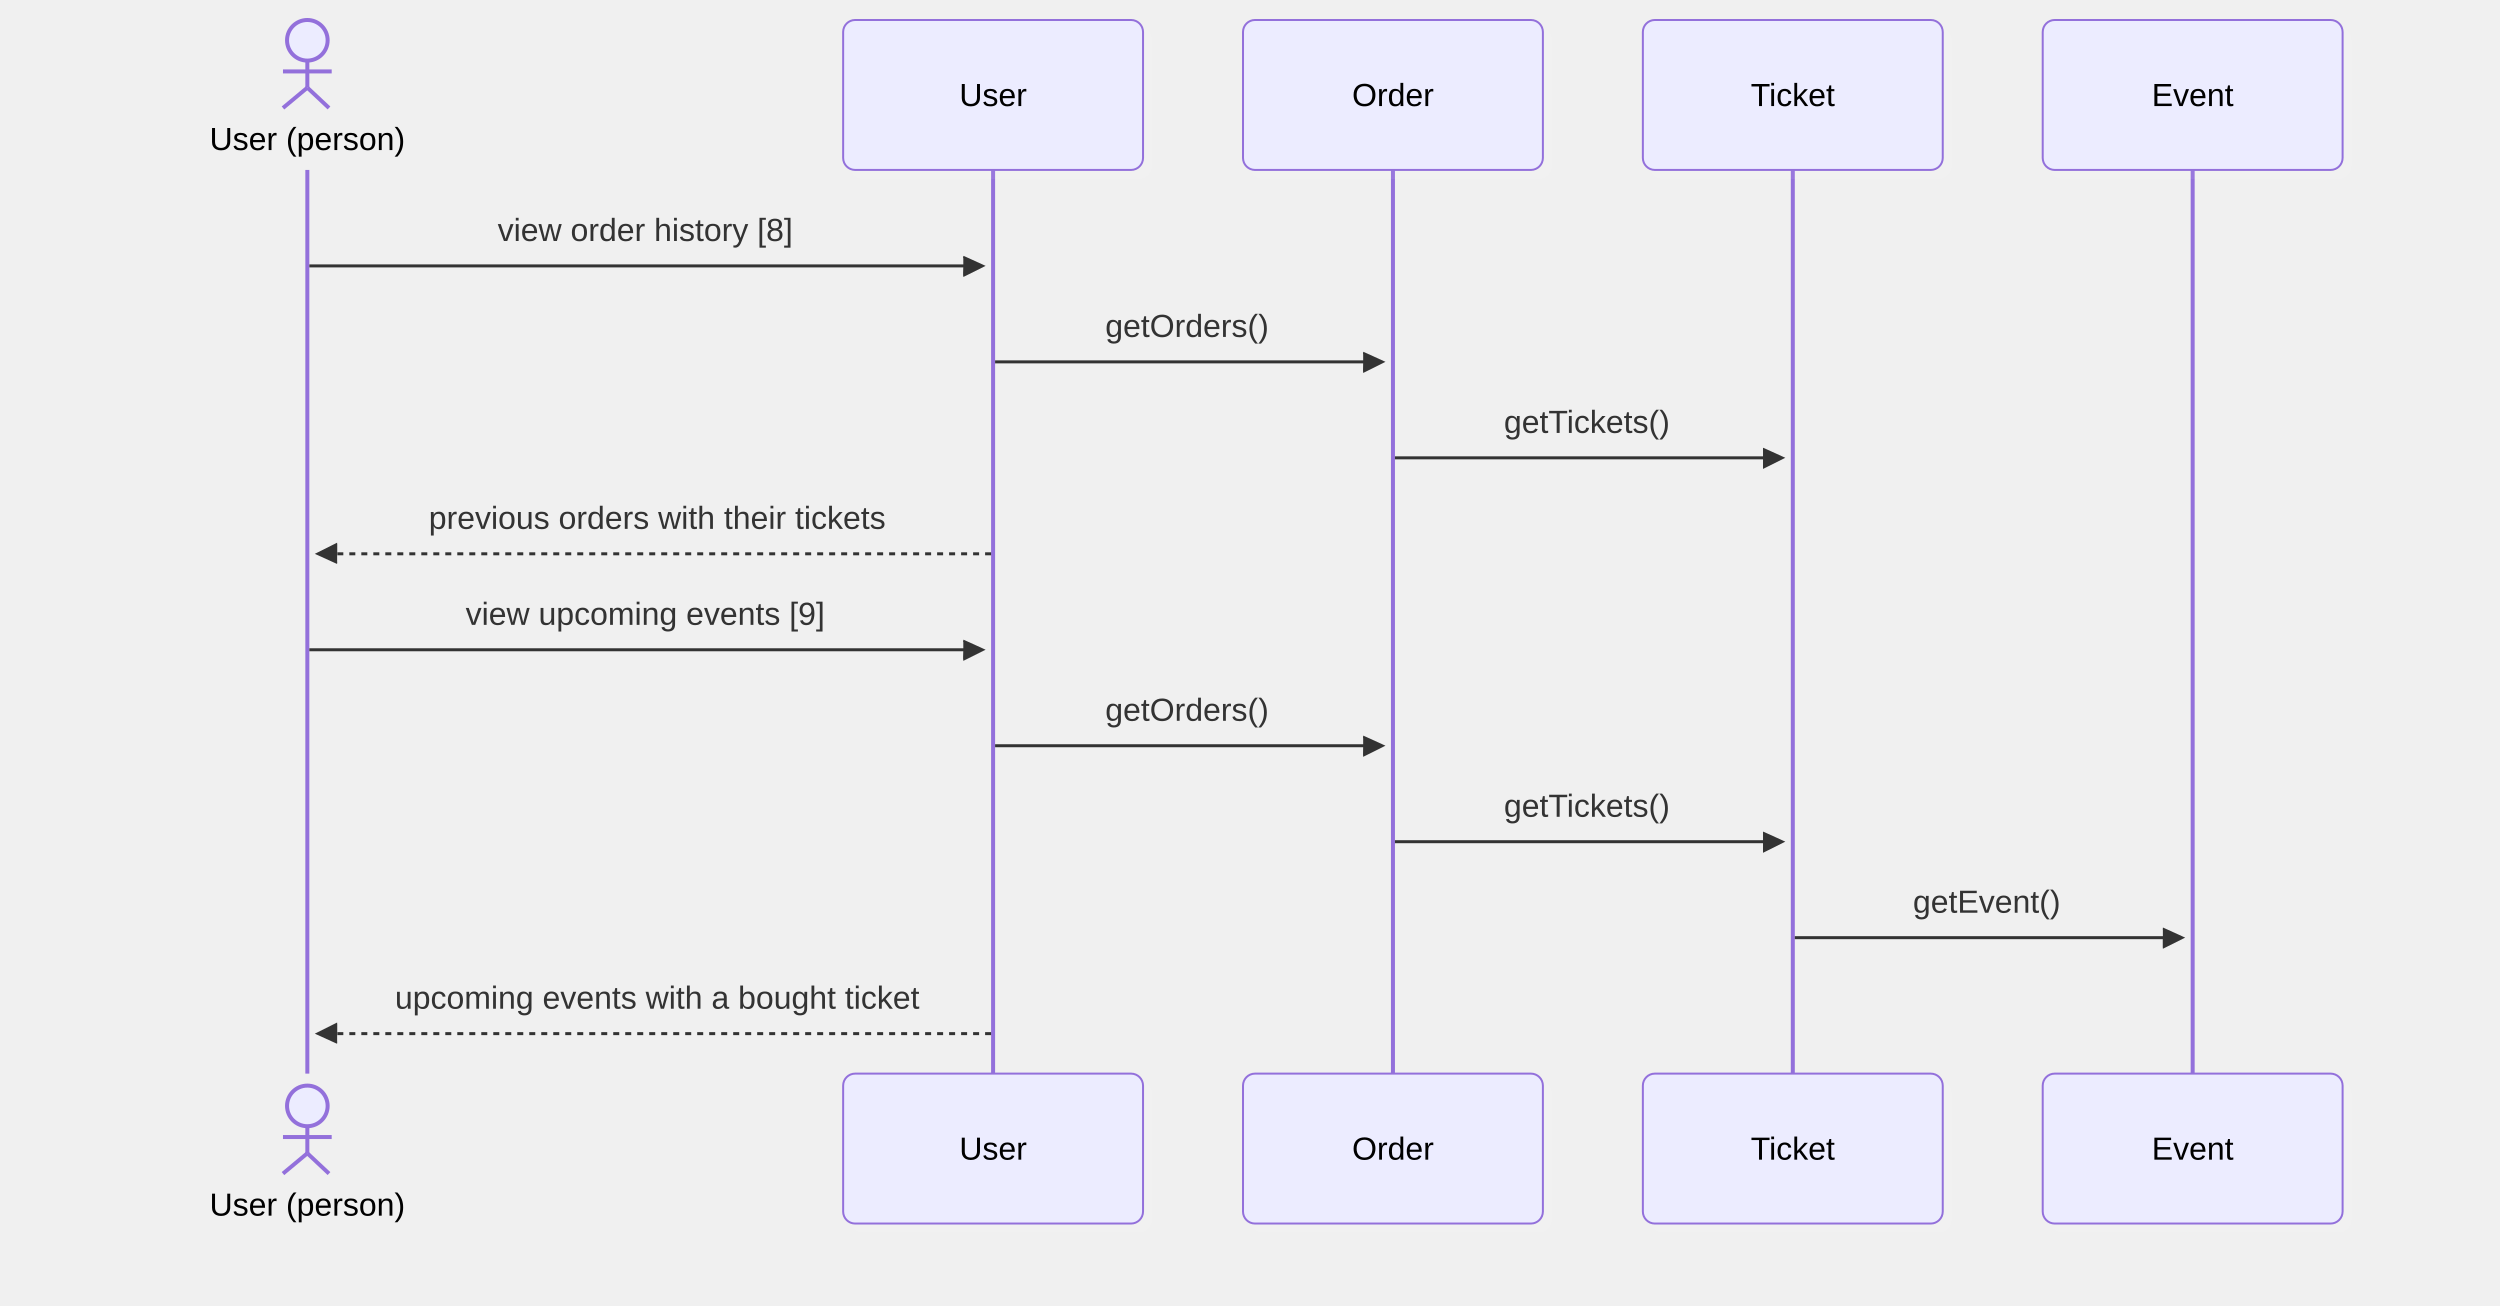
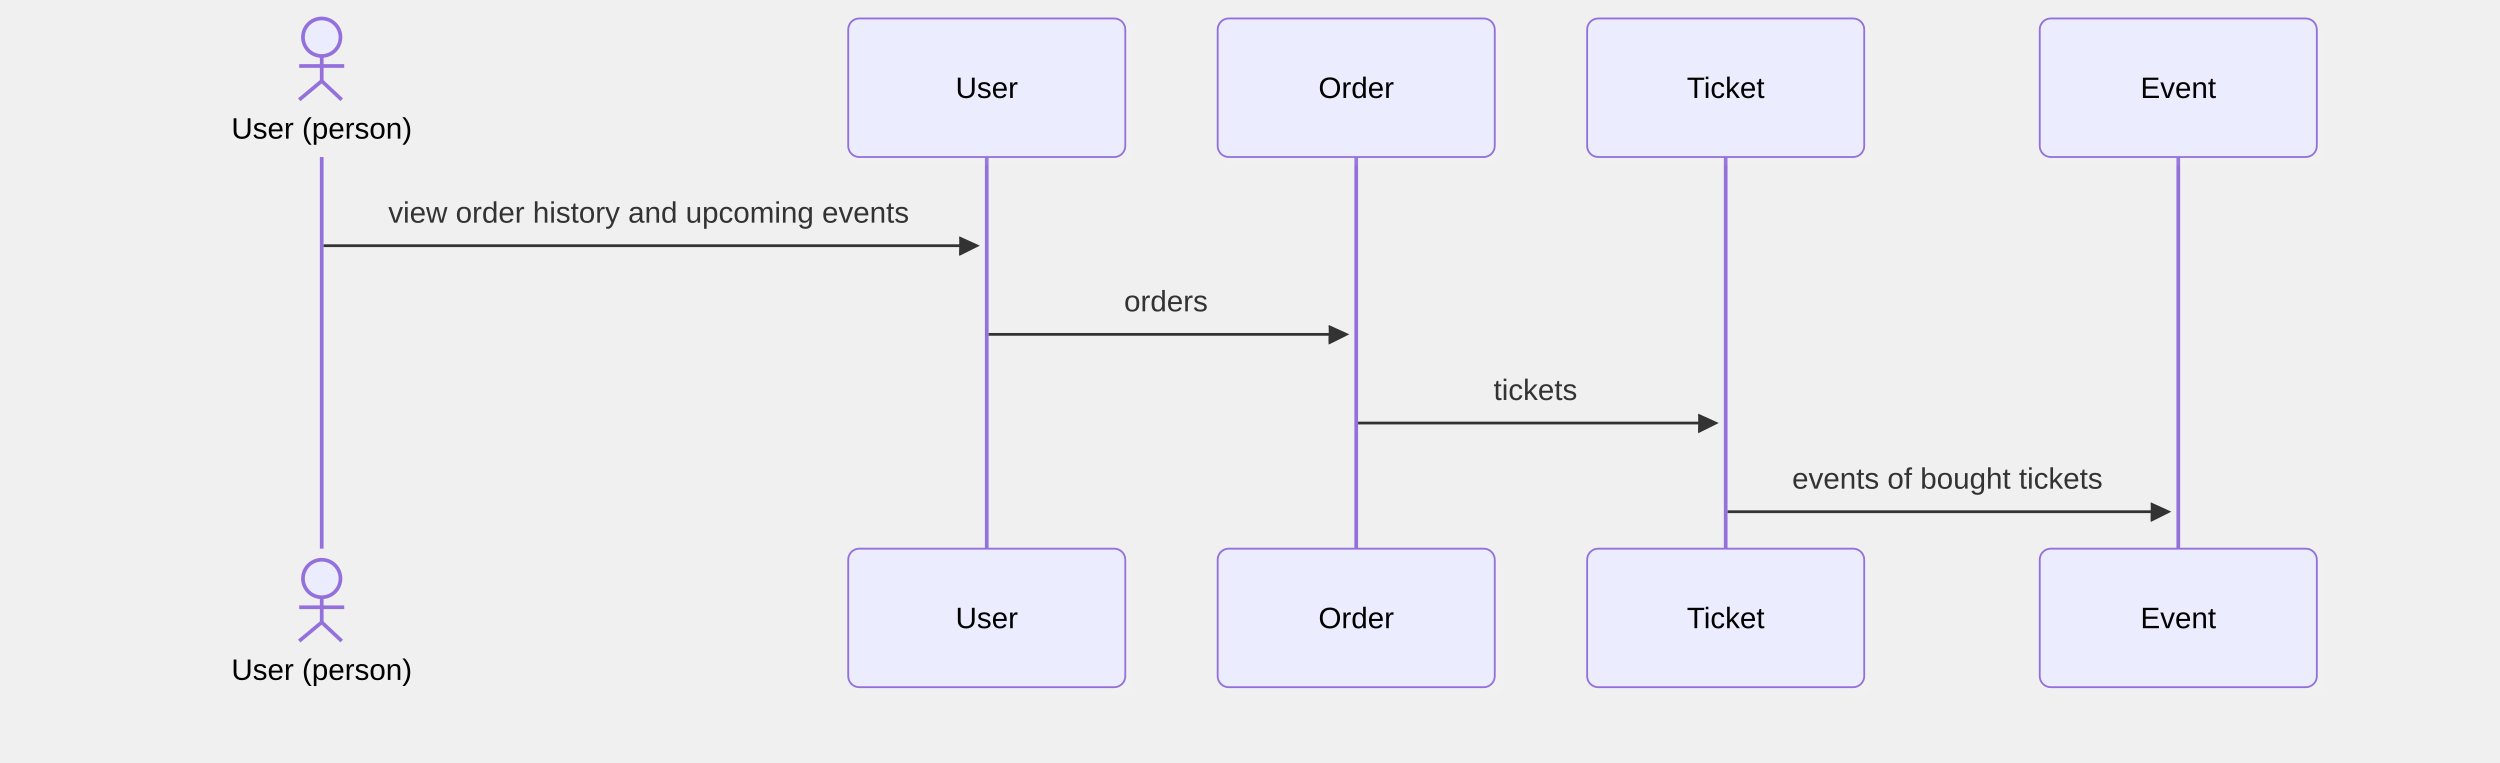
- <svg xmlns="http://www.w3.org/2000/svg" style="background-color: white;" id="container" width="1193" height="623" viewBox="-50 -10 1193 653" role="graphics-document document" aria-roledescription="sequence">
+ <svg xmlns="http://www.w3.org/2000/svg" style="background-color: white;" id="container" width="1255" height="383" viewBox="-50 -10 1255 413" role="graphics-document document" aria-roledescription="sequence">
  <g>
-     <rect x="943" y="527" fill="#eaeaea" stroke="#666" width="150" height="75" name="EV" rx="6" ry="6" class="actor actor-bottom" data-look="neo" filter="url(#container-drop-shadow)" />
-     <text x="1018" y="564.5" dominant-baseline="central" alignment-baseline="central" class="actor actor-box" style="text-anchor: middle; font-size: 16px; font-weight: 400;">
-       <tspan x="1018" dy="0">Event</tspan>
+     <rect x="1005" y="287" fill="#eaeaea" stroke="#666" width="150" height="75" name="EV" rx="6" ry="6" class="actor actor-bottom" data-look="neo" filter="url(#container-drop-shadow)" />
+     <text x="1080" y="324.5" dominant-baseline="central" alignment-baseline="central" class="actor actor-box" style="text-anchor: middle; font-size: 16px; font-weight: 400;">
+       <tspan x="1080" dy="0">Event</tspan>
    </text>
  </g>
  <g>
-     <rect x="743" y="527" fill="#eaeaea" stroke="#666" width="150" height="75" name="TI" rx="6" ry="6" class="actor actor-bottom" data-look="neo" filter="url(#container-drop-shadow)" />
-     <text x="818" y="564.5" dominant-baseline="central" alignment-baseline="central" class="actor actor-box" style="text-anchor: middle; font-size: 16px; font-weight: 400;">
-       <tspan x="818" dy="0">Ticket</tspan>
+     <rect x="760" y="287" fill="#eaeaea" stroke="#666" width="150" height="75" name="TI" rx="6" ry="6" class="actor actor-bottom" data-look="neo" filter="url(#container-drop-shadow)" />
+     <text x="835" y="324.5" dominant-baseline="central" alignment-baseline="central" class="actor actor-box" style="text-anchor: middle; font-size: 16px; font-weight: 400;">
+       <tspan x="835" dy="0">Ticket</tspan>
    </text>
  </g>
  <g>
-     <rect x="543" y="527" fill="#eaeaea" stroke="#666" width="150" height="75" name="ORD" rx="6" ry="6" class="actor actor-bottom" data-look="neo" filter="url(#container-drop-shadow)" />
-     <text x="618" y="564.5" dominant-baseline="central" alignment-baseline="central" class="actor actor-box" style="text-anchor: middle; font-size: 16px; font-weight: 400;">
-       <tspan x="618" dy="0">Order</tspan>
+     <rect x="560" y="287" fill="#eaeaea" stroke="#666" width="150" height="75" name="ORD" rx="6" ry="6" class="actor actor-bottom" data-look="neo" filter="url(#container-drop-shadow)" />
+     <text x="635" y="324.5" dominant-baseline="central" alignment-baseline="central" class="actor actor-box" style="text-anchor: middle; font-size: 16px; font-weight: 400;">
+       <tspan x="635" dy="0">Order</tspan>
    </text>
  </g>
  <g>
-     <rect x="343" y="527" fill="#eaeaea" stroke="#666" width="150" height="75" name="U" rx="6" ry="6" class="actor actor-bottom" data-look="neo" filter="url(#container-drop-shadow)" />
-     <text x="418" y="564.5" dominant-baseline="central" alignment-baseline="central" class="actor actor-box" style="text-anchor: middle; font-size: 16px; font-weight: 400;">
-       <tspan x="418" dy="0">User</tspan>
+     <rect x="360" y="287" fill="#eaeaea" stroke="#666" width="150" height="75" name="U" rx="6" ry="6" class="actor actor-bottom" data-look="neo" filter="url(#container-drop-shadow)" />
+     <text x="435" y="324.5" dominant-baseline="central" alignment-baseline="central" class="actor actor-box" style="text-anchor: middle; font-size: 16px; font-weight: 400;">
+       <tspan x="435" dy="0">User</tspan>
    </text>
  </g>
  <g />
  <g>
-     <line id="actor4" x1="1018" y1="75" x2="1018" y2="527" class="actor-line 200" stroke-width="0.5px" stroke="#999" name="EV" data-et="life-line" data-id="EV" />
+     <line id="actor4" x1="1080" y1="75" x2="1080" y2="287" class="actor-line 200" stroke-width="0.5px" stroke="#999" name="EV" data-et="life-line" data-id="EV" />
    <g id="root-4" data-look="neo" data-et="participant" data-type="participant" data-id="EV">
-       <rect x="943" y="0" fill="#eaeaea" stroke="#666" width="150" height="75" name="EV" rx="6" ry="6" class="actor actor-top" data-look="neo" filter="url(#container-drop-shadow)" />
-       <text x="1018" y="37.5" dominant-baseline="central" alignment-baseline="central" class="actor actor-box" style="text-anchor: middle; font-size: 16px; font-weight: 400;">
-         <tspan x="1018" dy="0">Event</tspan>
+       <rect x="1005" y="0" fill="#eaeaea" stroke="#666" width="150" height="75" name="EV" rx="6" ry="6" class="actor actor-top" data-look="neo" filter="url(#container-drop-shadow)" />
+       <text x="1080" y="37.5" dominant-baseline="central" alignment-baseline="central" class="actor actor-box" style="text-anchor: middle; font-size: 16px; font-weight: 400;">
+         <tspan x="1080" dy="0">Event</tspan>
      </text>
    </g>
  </g>
  <g>
-     <line id="actor3" x1="818" y1="75" x2="818" y2="527" class="actor-line 200" stroke-width="0.5px" stroke="#999" name="TI" data-et="life-line" data-id="TI" />
+     <line id="actor3" x1="835" y1="75" x2="835" y2="287" class="actor-line 200" stroke-width="0.5px" stroke="#999" name="TI" data-et="life-line" data-id="TI" />
    <g id="root-3" data-look="neo" data-et="participant" data-type="participant" data-id="TI">
-       <rect x="743" y="0" fill="#eaeaea" stroke="#666" width="150" height="75" name="TI" rx="6" ry="6" class="actor actor-top" data-look="neo" filter="url(#container-drop-shadow)" />
-       <text x="818" y="37.5" dominant-baseline="central" alignment-baseline="central" class="actor actor-box" style="text-anchor: middle; font-size: 16px; font-weight: 400;">
-         <tspan x="818" dy="0">Ticket</tspan>
+       <rect x="760" y="0" fill="#eaeaea" stroke="#666" width="150" height="75" name="TI" rx="6" ry="6" class="actor actor-top" data-look="neo" filter="url(#container-drop-shadow)" />
+       <text x="835" y="37.5" dominant-baseline="central" alignment-baseline="central" class="actor actor-box" style="text-anchor: middle; font-size: 16px; font-weight: 400;">
+         <tspan x="835" dy="0">Ticket</tspan>
      </text>
    </g>
  </g>
  <g>
-     <line id="actor2" x1="618" y1="75" x2="618" y2="527" class="actor-line 200" stroke-width="0.5px" stroke="#999" name="ORD" data-et="life-line" data-id="ORD" />
+     <line id="actor2" x1="635" y1="75" x2="635" y2="287" class="actor-line 200" stroke-width="0.5px" stroke="#999" name="ORD" data-et="life-line" data-id="ORD" />
    <g id="root-2" data-look="neo" data-et="participant" data-type="participant" data-id="ORD">
-       <rect x="543" y="0" fill="#eaeaea" stroke="#666" width="150" height="75" name="ORD" rx="6" ry="6" class="actor actor-top" data-look="neo" filter="url(#container-drop-shadow)" />
-       <text x="618" y="37.5" dominant-baseline="central" alignment-baseline="central" class="actor actor-box" style="text-anchor: middle; font-size: 16px; font-weight: 400;">
-         <tspan x="618" dy="0">Order</tspan>
+       <rect x="560" y="0" fill="#eaeaea" stroke="#666" width="150" height="75" name="ORD" rx="6" ry="6" class="actor actor-top" data-look="neo" filter="url(#container-drop-shadow)" />
+       <text x="635" y="37.5" dominant-baseline="central" alignment-baseline="central" class="actor actor-box" style="text-anchor: middle; font-size: 16px; font-weight: 400;">
+         <tspan x="635" dy="0">Order</tspan>
      </text>
    </g>
  </g>
  <g>
-     <line id="actor1" x1="418" y1="75" x2="418" y2="527" class="actor-line 200" stroke-width="0.5px" stroke="#999" name="U" data-et="life-line" data-id="U" />
+     <line id="actor1" x1="435" y1="75" x2="435" y2="287" class="actor-line 200" stroke-width="0.5px" stroke="#999" name="U" data-et="life-line" data-id="U" />
    <g id="root-1" data-look="neo" data-et="participant" data-type="participant" data-id="U">
-       <rect x="343" y="0" fill="#eaeaea" stroke="#666" width="150" height="75" name="U" rx="6" ry="6" class="actor actor-top" data-look="neo" filter="url(#container-drop-shadow)" />
-       <text x="418" y="37.5" dominant-baseline="central" alignment-baseline="central" class="actor actor-box" style="text-anchor: middle; font-size: 16px; font-weight: 400;">
-         <tspan x="418" dy="0">User</tspan>
+       <rect x="360" y="0" fill="#eaeaea" stroke="#666" width="150" height="75" name="U" rx="6" ry="6" class="actor actor-top" data-look="neo" filter="url(#container-drop-shadow)" />
+       <text x="435" y="37.5" dominant-baseline="central" alignment-baseline="central" class="actor actor-box" style="text-anchor: middle; font-size: 16px; font-weight: 400;">
+         <tspan x="435" dy="0">User</tspan>
      </text>
    </g>
  </g>
  <g>
-     <line id="actor0" x1="75" y1="75" x2="75" y2="527" class="actor-line 200" stroke-width="0.5px" stroke="#999" name="UP" data-et="life-line" data-id="UP" />
+     <line id="actor0" x1="75" y1="75" x2="75" y2="287" class="actor-line 200" stroke-width="0.5px" stroke="#999" name="UP" data-et="life-line" data-id="UP" />
  </g>
  <style>#container{font-family:"trebuchet ms",verdana,arial,sans-serif;font-size:16px;fill:#333;}@keyframes edge-animation-frame{from{stroke-dashoffset:0;}}@keyframes dash{to{stroke-dashoffset:0;}}#container .edge-animation-slow{stroke-dasharray:9,5!important;stroke-dashoffset:900;animation:dash 50s linear infinite;stroke-linecap:round;}#container .edge-animation-fast{stroke-dasharray:9,5!important;stroke-dashoffset:900;animation:dash 20s linear infinite;stroke-linecap:round;}#container .error-icon{fill:#552222;}#container .error-text{fill:#552222;stroke:#552222;}#container .edge-thickness-normal{stroke-width:1px;}#container .edge-thickness-thick{stroke-width:3.5px;}#container .edge-pattern-solid{stroke-dasharray:0;}#container .edge-thickness-invisible{stroke-width:0;fill:none;}#container .edge-pattern-dashed{stroke-dasharray:3;}#container .edge-pattern-dotted{stroke-dasharray:2;}#container .marker{fill:#333333;stroke:#333333;}#container .marker.cross{stroke:#333333;}#container svg{font-family:"trebuchet ms",verdana,arial,sans-serif;font-size:16px;}#container p{margin:0;}#container .actor{stroke:#9370DB;fill:#ECECFF;stroke-width:1;}#container rect.actor.outer-path[data-look="neo"]{filter:drop-shadow(1px 2px 2px rgba(185, 185, 185, 1));}#container rect.note[data-look="neo"]{stroke:#aaaa33;fill:#fff5ad;filter:drop-shadow(1px 2px 2px rgba(185, 185, 185, 1));}#container text.actor&gt;tspan{fill:black;stroke:none;}#container .actor-line{stroke:#9370DB;}#container .innerArc{stroke-width:1.5;stroke-dasharray:none;}#container .messageLine0{stroke-width:1.5;stroke-dasharray:none;stroke:#333;}#container .messageLine1{stroke-width:1.5;stroke-dasharray:2,2;stroke:#333;}#container [id$="-arrowhead"] path{fill:#333;stroke:#333;}#container .sequenceNumber{fill:white;}#container [id$="-sequencenumber"]{fill:#333;}#container [id$="-crosshead"] path{fill:#333;stroke:#333;}#container .messageText{fill:#333;stroke:none;}#container .labelBox{stroke:#9370DB;fill:#ECECFF;filter:drop-shadow(1px 2px 2px rgba(185, 185, 185, 1));}#container .labelText,#container .labelText&gt;tspan{fill:black;stroke:none;}#container .loopText,#container .loopText&gt;tspan{fill:black;stroke:none;}#container .sectionTitle,#container .sectionTitle&gt;tspan{fill:black;stroke:none;}#container .loopLine{stroke-width:2px;stroke-dasharray:2,2;stroke:#9370DB;fill:#9370DB;}#container .note{stroke:#aaaa33;fill:#fff5ad;}#container .noteText,#container .noteText&gt;tspan{fill:black;stroke:none;}#container .activation0{fill:#f4f4f4;stroke:#666;}#container .activation1{fill:#f4f4f4;stroke:#666;}#container .activation2{fill:#f4f4f4;stroke:#666;}#container .actorPopupMenu{position:absolute;}#container .actorPopupMenuPanel{position:absolute;fill:#ECECFF;box-shadow:0px 8px 16px 0px rgba(0,0,0,0.2);filter:drop-shadow(3px 5px 2px rgb(0 0 0 / 0.4));}#container .actor-man circle,#container line{fill:#ECECFF;stroke-width:2px;}#container g rect.rect{filter:drop-shadow(1px 2px 2px rgba(185, 185, 185, 1));stroke:#9370DB;}#container .node .neo-node{stroke:#9370DB;}#container [data-look="neo"].node rect,#container [data-look="neo"].cluster rect,#container [data-look="neo"].node polygon{stroke:#9370DB;filter:drop-shadow(1px 2px 2px rgba(185, 185, 185, 1));}#container [data-look="neo"].swimlane.cluster rect{filter:none;}#container [data-look="neo"].node path{stroke:#9370DB;stroke-width:1px;}#container [data-look="neo"].node .outer-path{filter:drop-shadow(1px 2px 2px rgba(185, 185, 185, 1));}#container [data-look="neo"].node .neo-line path{stroke:#9370DB;filter:none;}#container [data-look="neo"].node circle{stroke:#9370DB;filter:drop-shadow(1px 2px 2px rgba(185, 185, 185, 1));}#container [data-look="neo"].node circle .state-start{fill:#000000;}#container [data-look="neo"].icon-shape .icon{fill:#9370DB;filter:drop-shadow(1px 2px 2px rgba(185, 185, 185, 1));}#container [data-look="neo"].icon-shape .icon-neo path{stroke:#9370DB;filter:drop-shadow(1px 2px 2px rgba(185, 185, 185, 1));}#container :root{--mermaid-font-family:"trebuchet ms",verdana,arial,sans-serif;}</style>
  <g />
  <defs>
    <symbol id="container-computer" width="24" height="24">
      <path transform="scale(.5)" d="M2 2v13h20v-13h-20zm18 11h-16v-9h16v9zm-10.228 6l.466-1h3.524l.467 1h-4.457zm14.228 3h-24l2-6h2.104l-1.33 4h18.45l-1.297-4h2.073l2 6zm-5-10h-14v-7h14v7z" />
    </symbol>
  </defs>
  <defs>
    <symbol id="container-database" fill-rule="evenodd" clip-rule="evenodd">
      <path transform="scale(.5)" d="M12.258.001l.256.004.255.005.253.008.251.01.249.012.247.015.246.016.242.019.241.02.239.023.236.024.233.027.231.028.229.031.225.032.223.034.22.036.217.038.214.04.211.041.208.043.205.045.201.046.198.048.194.05.191.051.187.053.183.054.18.056.175.057.172.059.168.06.163.061.16.063.155.064.15.066.074.033.073.033.071.034.07.034.069.035.068.035.067.035.066.035.064.036.064.036.062.036.06.036.06.037.058.037.058.037.055.038.055.038.053.038.052.038.051.039.05.039.048.039.047.039.045.04.044.04.043.04.041.04.04.041.039.041.037.041.036.041.034.041.033.042.032.042.03.042.029.042.027.042.026.043.024.043.023.043.021.043.02.043.018.044.017.043.015.044.013.044.012.044.011.045.009.044.007.045.006.045.004.045.002.045.001.045v17l-.001.045-.002.045-.004.045-.006.045-.007.045-.009.044-.011.045-.012.044-.013.044-.015.044-.017.043-.018.044-.02.043-.021.043-.023.043-.024.043-.026.043-.027.042-.029.042-.03.042-.032.042-.033.042-.034.041-.036.041-.037.041-.039.041-.04.041-.041.04-.043.04-.044.04-.045.04-.047.039-.048.039-.05.039-.051.039-.052.038-.053.038-.055.038-.055.038-.058.037-.058.037-.06.037-.06.036-.062.036-.064.036-.064.036-.066.035-.067.035-.068.035-.069.035-.07.034-.071.034-.073.033-.074.033-.15.066-.155.064-.16.063-.163.061-.168.06-.172.059-.175.057-.18.056-.183.054-.187.053-.191.051-.194.05-.198.048-.201.046-.205.045-.208.043-.211.041-.214.04-.217.038-.22.036-.223.034-.225.032-.229.031-.231.028-.233.027-.236.024-.239.023-.241.02-.242.019-.246.016-.247.015-.249.012-.251.01-.253.008-.255.005-.256.004-.258.001-.258-.001-.256-.004-.255-.005-.253-.008-.251-.01-.249-.012-.247-.015-.245-.016-.243-.019-.241-.02-.238-.023-.236-.024-.234-.027-.231-.028-.228-.031-.226-.032-.223-.034-.22-.036-.217-.038-.214-.04-.211-.041-.208-.043-.204-.045-.201-.046-.198-.048-.195-.05-.19-.051-.187-.053-.184-.054-.179-.056-.176-.057-.172-.059-.167-.06-.164-.061-.159-.063-.155-.064-.151-.066-.074-.033-.072-.033-.072-.034-.07-.034-.069-.035-.068-.035-.067-.035-.066-.035-.064-.036-.063-.036-.062-.036-.061-.036-.06-.037-.058-.037-.057-.037-.056-.038-.055-.038-.053-.038-.052-.038-.051-.039-.049-.039-.049-.039-.046-.039-.046-.04-.044-.04-.043-.04-.041-.04-.04-.041-.039-.041-.037-.041-.036-.041-.034-.041-.033-.042-.032-.042-.03-.042-.029-.042-.027-.042-.026-.043-.024-.043-.023-.043-.021-.043-.02-.043-.018-.044-.017-.043-.015-.044-.013-.044-.012-.044-.011-.045-.009-.044-.007-.045-.006-.045-.004-.045-.002-.045-.001-.045v-17l.001-.045.002-.045.004-.045.006-.045.007-.045.009-.044.011-.045.012-.044.013-.044.015-.044.017-.043.018-.044.02-.043.021-.043.023-.043.024-.043.026-.043.027-.042.029-.042.03-.042.032-.042.033-.042.034-.041.036-.041.037-.041.039-.041.04-.041.041-.04.043-.04.044-.04.046-.04.046-.039.049-.039.049-.039.051-.039.052-.038.053-.038.055-.038.056-.038.057-.037.058-.037.06-.037.061-.036.062-.036.063-.036.064-.036.066-.035.067-.035.068-.035.069-.035.07-.034.072-.034.072-.033.074-.033.151-.066.155-.064.159-.063.164-.061.167-.06.172-.059.176-.057.179-.056.184-.054.187-.053.19-.051.195-.05.198-.048.201-.046.204-.045.208-.043.211-.041.214-.04.217-.038.22-.036.223-.034.226-.032.228-.031.231-.028.234-.027.236-.024.238-.023.241-.02.243-.019.245-.016.247-.015.249-.012.251-.01.253-.008.255-.005.256-.004.258-.001.258.001zm-9.258 20.499v.01l.001.021.003.021.004.022.005.021.006.022.007.022.009.023.01.022.011.023.012.023.013.023.015.023.016.024.017.023.018.024.019.024.021.024.022.025.023.024.024.025.052.049.056.05.061.051.066.051.07.051.075.051.079.052.084.052.088.052.092.052.097.052.102.051.105.052.11.052.114.051.119.051.123.051.127.05.131.05.135.05.139.048.144.049.147.047.152.047.155.047.16.045.163.045.167.043.171.043.176.041.178.041.183.039.187.039.19.037.194.035.197.035.202.033.204.031.209.03.212.029.216.027.219.025.222.024.226.021.23.02.233.018.236.016.24.015.243.012.246.01.249.008.253.005.256.004.259.001.26-.001.257-.004.254-.005.25-.008.247-.011.244-.012.241-.014.237-.016.233-.018.231-.021.226-.021.224-.024.22-.026.216-.027.212-.028.21-.031.205-.031.202-.034.198-.034.194-.036.191-.037.187-.039.183-.04.179-.04.175-.042.172-.043.168-.044.163-.045.16-.046.155-.046.152-.047.148-.048.143-.049.139-.049.136-.05.131-.05.126-.05.123-.051.118-.052.114-.051.11-.052.106-.052.101-.052.096-.052.092-.052.088-.053.083-.051.079-.052.074-.052.07-.051.065-.051.06-.051.056-.05.051-.05.023-.024.023-.025.021-.024.02-.024.019-.024.018-.024.017-.024.015-.023.014-.024.013-.023.012-.023.01-.023.01-.022.008-.022.006-.022.006-.022.004-.022.004-.021.001-.021.001-.021v-4.127l-.077.055-.08.053-.083.054-.085.053-.087.052-.09.052-.093.051-.095.05-.097.05-.1.049-.102.049-.105.048-.106.047-.109.047-.111.046-.114.045-.115.045-.118.044-.12.043-.122.042-.124.042-.126.041-.128.04-.13.04-.132.038-.134.038-.135.037-.138.037-.139.035-.142.035-.143.034-.144.033-.147.032-.148.031-.15.03-.151.03-.153.029-.154.027-.156.027-.158.026-.159.025-.161.024-.162.023-.163.022-.165.021-.166.02-.167.019-.169.018-.169.017-.171.016-.173.015-.173.014-.175.013-.175.012-.177.011-.178.01-.179.008-.179.008-.181.006-.182.005-.182.004-.184.003-.184.002h-.37l-.184-.002-.184-.003-.182-.004-.182-.005-.181-.006-.179-.008-.179-.008-.178-.01-.176-.011-.176-.012-.175-.013-.173-.014-.172-.015-.171-.016-.17-.017-.169-.018-.167-.019-.166-.02-.165-.021-.163-.022-.162-.023-.161-.024-.159-.025-.157-.026-.156-.027-.155-.027-.153-.029-.151-.03-.15-.03-.148-.031-.146-.032-.145-.033-.143-.034-.141-.035-.14-.035-.137-.037-.136-.037-.134-.038-.132-.038-.13-.04-.128-.04-.126-.041-.124-.042-.122-.042-.12-.044-.117-.043-.116-.045-.113-.045-.112-.046-.109-.047-.106-.047-.105-.048-.102-.049-.1-.049-.097-.05-.095-.05-.093-.052-.09-.051-.087-.052-.085-.053-.083-.054-.08-.054-.077-.054v4.127zm0-5.654v.011l.001.021.003.021.004.021.005.022.006.022.007.022.009.022.01.022.011.023.012.023.013.023.015.024.016.023.017.024.018.024.019.024.021.024.022.024.023.025.024.024.052.05.056.05.061.05.066.051.07.051.075.052.079.051.084.052.088.052.092.052.097.052.102.052.105.052.11.051.114.051.119.052.123.05.127.051.131.05.135.049.139.049.144.048.147.048.152.047.155.046.16.045.163.045.167.044.171.042.176.042.178.04.183.04.187.038.19.037.194.036.197.034.202.033.204.032.209.03.212.028.216.027.219.025.222.024.226.022.23.02.233.018.236.016.24.014.243.012.246.01.249.008.253.006.256.003.259.001.26-.001.257-.003.254-.006.25-.008.247-.01.244-.012.241-.015.237-.016.233-.018.231-.02.226-.022.224-.024.22-.025.216-.027.212-.029.21-.03.205-.032.202-.033.198-.035.194-.036.191-.037.187-.039.183-.039.179-.041.175-.042.172-.043.168-.044.163-.045.16-.045.155-.047.152-.047.148-.048.143-.048.139-.05.136-.049.131-.05.126-.051.123-.051.118-.051.114-.052.11-.052.106-.052.101-.052.096-.052.092-.052.088-.052.083-.052.079-.052.074-.051.07-.052.065-.051.06-.05.056-.051.051-.049.023-.025.023-.024.021-.025.02-.024.019-.024.018-.024.017-.024.015-.023.014-.023.013-.024.012-.022.01-.023.01-.023.008-.022.006-.022.006-.022.004-.021.004-.022.001-.021.001-.021v-4.139l-.077.054-.08.054-.083.054-.085.052-.087.053-.09.051-.093.051-.095.051-.097.05-.1.049-.102.049-.105.048-.106.047-.109.047-.111.046-.114.045-.115.044-.118.044-.12.044-.122.042-.124.042-.126.041-.128.04-.13.039-.132.039-.134.038-.135.037-.138.036-.139.036-.142.035-.143.033-.144.033-.147.033-.148.031-.15.03-.151.03-.153.028-.154.028-.156.027-.158.026-.159.025-.161.024-.162.023-.163.022-.165.021-.166.02-.167.019-.169.018-.169.017-.171.016-.173.015-.173.014-.175.013-.175.012-.177.011-.178.009-.179.009-.179.007-.181.007-.182.005-.182.004-.184.003-.184.002h-.37l-.184-.002-.184-.003-.182-.004-.182-.005-.181-.007-.179-.007-.179-.009-.178-.009-.176-.011-.176-.012-.175-.013-.173-.014-.172-.015-.171-.016-.17-.017-.169-.018-.167-.019-.166-.02-.165-.021-.163-.022-.162-.023-.161-.024-.159-.025-.157-.026-.156-.027-.155-.028-.153-.028-.151-.03-.15-.03-.148-.031-.146-.033-.145-.033-.143-.033-.141-.035-.14-.036-.137-.036-.136-.037-.134-.038-.132-.039-.13-.039-.128-.04-.126-.041-.124-.042-.122-.043-.12-.043-.117-.044-.116-.044-.113-.046-.112-.046-.109-.046-.106-.047-.105-.048-.102-.049-.1-.049-.097-.05-.095-.051-.093-.051-.09-.051-.087-.053-.085-.052-.083-.054-.08-.054-.077-.054v4.139zm0-5.666v.011l.001.02.003.022.004.021.005.022.006.021.007.022.009.023.01.022.011.023.012.023.013.023.015.023.016.024.017.024.018.023.019.024.021.025.022.024.023.024.024.025.052.05.056.05.061.05.066.051.07.051.075.052.079.051.084.052.088.052.092.052.097.052.102.052.105.051.11.052.114.051.119.051.123.051.127.05.131.05.135.05.139.049.144.048.147.048.152.047.155.046.16.045.163.045.167.043.171.043.176.042.178.04.183.04.187.038.19.037.194.036.197.034.202.033.204.032.209.03.212.028.216.027.219.025.222.024.226.021.23.02.233.018.236.017.24.014.243.012.246.01.249.008.253.006.256.003.259.001.26-.001.257-.003.254-.006.25-.008.247-.01.244-.013.241-.014.237-.016.233-.018.231-.02.226-.022.224-.024.22-.025.216-.027.212-.029.21-.03.205-.032.202-.033.198-.035.194-.036.191-.037.187-.039.183-.039.179-.041.175-.042.172-.043.168-.044.163-.045.16-.045.155-.047.152-.047.148-.048.143-.049.139-.049.136-.049.131-.051.126-.05.123-.051.118-.052.114-.051.11-.052.106-.052.101-.052.096-.052.092-.052.088-.052.083-.052.079-.052.074-.052.07-.051.065-.051.06-.051.056-.05.051-.049.023-.025.023-.025.021-.024.02-.024.019-.024.018-.024.017-.024.015-.023.014-.024.013-.023.012-.023.01-.022.01-.023.008-.022.006-.022.006-.022.004-.022.004-.021.001-.021.001-.021v-4.153l-.077.054-.08.054-.083.053-.085.053-.087.053-.09.051-.093.051-.095.051-.097.05-.1.049-.102.048-.105.048-.106.048-.109.046-.111.046-.114.046-.115.044-.118.044-.12.043-.122.043-.124.042-.126.041-.128.04-.13.039-.132.039-.134.038-.135.037-.138.036-.139.036-.142.034-.143.034-.144.033-.147.032-.148.032-.15.03-.151.03-.153.028-.154.028-.156.027-.158.026-.159.024-.161.024-.162.023-.163.023-.165.021-.166.02-.167.019-.169.018-.169.017-.171.016-.173.015-.173.014-.175.013-.175.012-.177.01-.178.01-.179.009-.179.007-.181.006-.182.006-.182.004-.184.003-.184.001-.185.001-.185-.001-.184-.001-.184-.003-.182-.004-.182-.006-.181-.006-.179-.007-.179-.009-.178-.01-.176-.01-.176-.012-.175-.013-.173-.014-.172-.015-.171-.016-.17-.017-.169-.018-.167-.019-.166-.02-.165-.021-.163-.023-.162-.023-.161-.024-.159-.024-.157-.026-.156-.027-.155-.028-.153-.028-.151-.03-.15-.03-.148-.032-.146-.032-.145-.033-.143-.034-.141-.034-.14-.036-.137-.036-.136-.037-.134-.038-.132-.039-.13-.039-.128-.041-.126-.041-.124-.041-.122-.043-.12-.043-.117-.044-.116-.044-.113-.046-.112-.046-.109-.046-.106-.048-.105-.048-.102-.048-.1-.05-.097-.049-.095-.051-.093-.051-.09-.052-.087-.052-.085-.053-.083-.053-.08-.054-.077-.054v4.153zm8.74-8.179l-.257.004-.254.005-.25.008-.247.011-.244.012-.241.014-.237.016-.233.018-.231.021-.226.022-.224.023-.22.026-.216.027-.212.028-.21.031-.205.032-.202.033-.198.034-.194.036-.191.038-.187.038-.183.04-.179.041-.175.042-.172.043-.168.043-.163.045-.16.046-.155.046-.152.048-.148.048-.143.048-.139.049-.136.05-.131.05-.126.051-.123.051-.118.051-.114.052-.11.052-.106.052-.101.052-.096.052-.092.052-.088.052-.083.052-.079.052-.074.051-.07.052-.065.051-.06.05-.056.05-.051.05-.023.025-.023.024-.021.024-.02.025-.019.024-.018.024-.017.023-.015.024-.014.023-.013.023-.012.023-.01.023-.01.022-.008.022-.006.023-.006.021-.004.022-.004.021-.001.021-.001.021.001.021.001.021.004.021.004.022.006.021.006.023.008.022.01.022.01.023.012.023.013.023.014.023.015.024.017.023.018.024.019.024.02.025.021.024.023.024.023.025.051.05.056.05.06.05.065.051.07.052.074.051.079.052.083.052.088.052.092.052.096.052.101.052.106.052.11.052.114.052.118.051.123.051.126.051.131.05.136.05.139.049.143.048.148.048.152.048.155.046.16.046.163.045.168.043.172.043.175.042.179.041.183.04.187.038.191.038.194.036.198.034.202.033.205.032.21.031.212.028.216.027.22.026.224.023.226.022.231.021.233.018.237.016.241.014.244.012.247.011.25.008.254.005.257.004.26.001.26-.001.257-.004.254-.005.25-.008.247-.011.244-.012.241-.014.237-.016.233-.018.231-.021.226-.022.224-.023.22-.026.216-.027.212-.028.21-.031.205-.032.202-.033.198-.034.194-.036.191-.038.187-.038.183-.04.179-.041.175-.042.172-.043.168-.043.163-.045.16-.046.155-.046.152-.048.148-.048.143-.048.139-.049.136-.05.131-.05.126-.051.123-.051.118-.051.114-.052.11-.052.106-.052.101-.052.096-.052.092-.052.088-.052.083-.052.079-.052.074-.051.07-.052.065-.051.06-.05.056-.05.051-.05.023-.025.023-.024.021-.024.02-.025.019-.024.018-.024.017-.023.015-.024.014-.023.013-.023.012-.023.01-.023.01-.022.008-.022.006-.023.006-.021.004-.022.004-.021.001-.021.001-.021-.001-.021-.001-.021-.004-.021-.004-.022-.006-.021-.006-.023-.008-.022-.01-.022-.01-.023-.012-.023-.013-.023-.014-.023-.015-.024-.017-.023-.018-.024-.019-.024-.02-.025-.021-.024-.023-.024-.023-.025-.051-.05-.056-.05-.06-.05-.065-.051-.07-.052-.074-.051-.079-.052-.083-.052-.088-.052-.092-.052-.096-.052-.101-.052-.106-.052-.11-.052-.114-.052-.118-.051-.123-.051-.126-.051-.131-.05-.136-.05-.139-.049-.143-.048-.148-.048-.152-.048-.155-.046-.16-.046-.163-.045-.168-.043-.172-.043-.175-.042-.179-.041-.183-.04-.187-.038-.191-.038-.194-.036-.198-.034-.202-.033-.205-.032-.21-.031-.212-.028-.216-.027-.22-.026-.224-.023-.226-.022-.231-.021-.233-.018-.237-.016-.241-.014-.244-.012-.247-.011-.25-.008-.254-.005-.257-.004-.26-.001-.26.001z" />
    </symbol>
  </defs>
  <defs>
    <symbol id="container-clock" width="24" height="24">
      <path transform="scale(.5)" d="M12 2c5.514 0 10 4.486 10 10s-4.486 10-10 10-10-4.486-10-10 4.486-10 10-10zm0-2c-6.627 0-12 5.373-12 12s5.373 12 12 12 12-5.373 12-12-5.373-12-12-12zm5.848 12.459c.202.038.202.333.001.372-1.907.361-6.045 1.111-6.547 1.111-.719 0-1.301-.582-1.301-1.301 0-.512.77-5.447 1.125-7.445.034-.192.312-.181.343.014l.985 6.238 5.394 1.011z" />
    </symbol>
  </defs>
  <defs>
    <marker id="container-arrowhead" refX="7.9" refY="5" markerUnits="userSpaceOnUse" markerWidth="12" markerHeight="12" orient="auto-start-reverse">
      <path d="M -1 0 L 10 5 L 0 10 z" />
    </marker>
  </defs>
  <defs>
    <marker id="container-crosshead" markerWidth="15" markerHeight="8" orient="auto" refX="4" refY="4.5">
      <path fill="none" stroke="#000000" stroke-width="1pt" d="M 1,2 L 6,7 M 6,2 L 1,7" style="stroke-dasharray: 0, 0;" />
    </marker>
  </defs>
  <defs>
    <marker id="container-filled-head" refX="15.5" refY="7" markerWidth="20" markerHeight="28" orient="auto">
      <path d="M 18,7 L9,13 L14,7 L9,1 Z" />
    </marker>
  </defs>
  <defs>
    <marker id="container-sequencenumber" refX="15" refY="15" markerWidth="60" markerHeight="40" orient="auto">
      <circle cx="15" cy="15" r="6" />
    </marker>
  </defs>
  <defs>
    <marker id="container-solidTopArrowHead" refX="7.9" refY="7.25" markerUnits="userSpaceOnUse" markerWidth="12" markerHeight="12" orient="auto-start-reverse">
      <path d="M 0 0 L 10 8 L 0 8 z" />
    </marker>
  </defs>
  <defs>
    <marker id="container-solidBottomArrowHead" refX="7.9" refY="0.75" markerUnits="userSpaceOnUse" markerWidth="12" markerHeight="12" orient="auto-start-reverse">
      <path d="M 0 0 L 10 0 L 0 8 z" />
    </marker>
  </defs>
  <defs>
    <marker id="container-stickTopArrowHead" refX="7.5" refY="7" markerUnits="userSpaceOnUse" markerWidth="12" markerHeight="12" orient="auto-start-reverse">
      <path d="M 0 0 L 7 7" stroke="black" stroke-width="1.5" fill="none" />
    </marker>
  </defs>
  <defs>
    <marker id="container-stickBottomArrowHead" refX="7.5" refY="0" markerUnits="userSpaceOnUse" markerWidth="12" markerHeight="12" orient="auto-start-reverse">
      <path d="M 0 7 L 7 0" stroke="black" stroke-width="1.5" fill="none" />
    </marker>
  </defs>
  <defs>
    <filter id="container-drop-shadow" height="130%" width="130%">
      <feDropShadow dx="4" dy="4" stdDeviation="0" flood-opacity="0.06" flood-color="#FFFFFF" />
    </filter>
  </defs>
  <g class="actor-man actor-top" name="UP" data-et="participant" data-type="actor" data-id="UP" style="stroke: rgb(147, 112, 219);">
    <line id="actor-man-torso0" x1="75" y1="20.308" x2="75" y2="33.846" />
    <line id="actor-man-arms0" x1="62.815" y1="25.723" x2="87.185" y2="25.723" />
    <line x1="62.815" y1="44" x2="75" y2="33.846" />
    <line x1="75" y1="33.846" x2="85.831" y2="44" />
    <circle cx="75" cy="10.154" r="10.154" width="150" height="75" />
    <text x="75" y="59.5" dominant-baseline="central" alignment-baseline="central" class="actor actor-man" style="text-anchor: middle; font-size: 16px; font-weight: 400;">
      <tspan x="75" dy="0">User (person)</tspan>
    </text>
  </g>
-   <text x="244" y="90" text-anchor="middle" dominant-baseline="middle" alignment-baseline="middle" class="messageText" dy="1em" style="font-size: 16px; font-weight: 400;">view order history [8]</text>
-   <line x1="76" y1="123" x2="411" y2="123" class="messageLine0" data-et="message" data-id="i0" data-from="UP" data-to="U" stroke-width="2" stroke="none" marker-end="url(#container-arrowhead)" style="fill: none;" />
-   <text x="515" y="138" text-anchor="middle" dominant-baseline="middle" alignment-baseline="middle" class="messageText" dy="1em" style="font-size: 16px; font-weight: 400;">getOrders()</text>
-   <line x1="419" y1="171" x2="611" y2="171" class="messageLine0" data-et="message" data-id="i1" data-from="U" data-to="ORD" stroke-width="2" stroke="none" marker-end="url(#container-arrowhead)" style="fill: none;" />
-   <text x="715" y="186" text-anchor="middle" dominant-baseline="middle" alignment-baseline="middle" class="messageText" dy="1em" style="font-size: 16px; font-weight: 400;">getTickets()</text>
-   <line x1="619" y1="219" x2="811" y2="219" class="messageLine0" data-et="message" data-id="i2" data-from="ORD" data-to="TI" stroke-width="2" stroke="none" marker-end="url(#container-arrowhead)" style="fill: none;" />
-   <text x="250" y="234" text-anchor="middle" dominant-baseline="middle" alignment-baseline="middle" class="messageText" dy="1em" style="font-size: 16px; font-weight: 400;">previous orders with their tickets</text>
-   <line x1="417" y1="267" x2="82" y2="267" class="messageLine1" data-et="message" data-id="i3" data-from="U" data-to="UP" stroke-width="2" stroke="none" marker-end="url(#container-arrowhead)" style="stroke-dasharray: 3, 3; fill: none;" />
-   <text x="244" y="282" text-anchor="middle" dominant-baseline="middle" alignment-baseline="middle" class="messageText" dy="1em" style="font-size: 16px; font-weight: 400;">view upcoming events [9]</text>
-   <line x1="76" y1="315" x2="411" y2="315" class="messageLine0" data-et="message" data-id="i4" data-from="UP" data-to="U" stroke-width="2" stroke="none" marker-end="url(#container-arrowhead)" style="fill: none;" />
-   <text x="515" y="330" text-anchor="middle" dominant-baseline="middle" alignment-baseline="middle" class="messageText" dy="1em" style="font-size: 16px; font-weight: 400;">getOrders()</text>
-   <line x1="419" y1="363" x2="611" y2="363" class="messageLine0" data-et="message" data-id="i5" data-from="U" data-to="ORD" stroke-width="2" stroke="none" marker-end="url(#container-arrowhead)" style="fill: none;" />
-   <text x="715" y="378" text-anchor="middle" dominant-baseline="middle" alignment-baseline="middle" class="messageText" dy="1em" style="font-size: 16px; font-weight: 400;">getTickets()</text>
-   <line x1="619" y1="411" x2="811" y2="411" class="messageLine0" data-et="message" data-id="i6" data-from="ORD" data-to="TI" stroke-width="2" stroke="none" marker-end="url(#container-arrowhead)" style="fill: none;" />
-   <text x="915" y="426" text-anchor="middle" dominant-baseline="middle" alignment-baseline="middle" class="messageText" dy="1em" style="font-size: 16px; font-weight: 400;">getEvent()</text>
-   <line x1="819" y1="459" x2="1011" y2="459" class="messageLine0" data-et="message" data-id="i7" data-from="TI" data-to="EV" stroke-width="2" stroke="none" marker-end="url(#container-arrowhead)" style="fill: none;" />
-   <text x="250" y="474" text-anchor="middle" dominant-baseline="middle" alignment-baseline="middle" class="messageText" dy="1em" style="font-size: 16px; font-weight: 400;">upcoming events with a bought ticket</text>
-   <line x1="417" y1="507" x2="82" y2="507" class="messageLine1" data-et="message" data-id="i8" data-from="U" data-to="UP" stroke-width="2" stroke="none" marker-end="url(#container-arrowhead)" style="stroke-dasharray: 3, 3; fill: none;" />
+   <text x="252" y="90" text-anchor="middle" dominant-baseline="middle" alignment-baseline="middle" class="messageText" dy="1em" style="font-size: 16px; font-weight: 400;">view order history and upcoming events</text>
+   <line x1="76" y1="123" x2="428" y2="123" class="messageLine0" data-et="message" data-id="i0" data-from="UP" data-to="U" stroke-width="2" stroke="none" marker-end="url(#container-arrowhead)" style="fill: none;" />
+   <text x="532" y="138" text-anchor="middle" dominant-baseline="middle" alignment-baseline="middle" class="messageText" dy="1em" style="font-size: 16px; font-weight: 400;">orders</text>
+   <line x1="436" y1="171" x2="628" y2="171" class="messageLine0" data-et="message" data-id="i1" data-from="U" data-to="ORD" stroke-width="2" stroke="none" marker-end="url(#container-arrowhead)" style="fill: none;" />
+   <text x="732" y="186" text-anchor="middle" dominant-baseline="middle" alignment-baseline="middle" class="messageText" dy="1em" style="font-size: 16px; font-weight: 400;">tickets</text>
+   <line x1="636" y1="219" x2="828" y2="219" class="messageLine0" data-et="message" data-id="i2" data-from="ORD" data-to="TI" stroke-width="2" stroke="none" marker-end="url(#container-arrowhead)" style="fill: none;" />
+   <text x="955" y="234" text-anchor="middle" dominant-baseline="middle" alignment-baseline="middle" class="messageText" dy="1em" style="font-size: 16px; font-weight: 400;">events of bought tickets</text>
+   <line x1="836" y1="267" x2="1073" y2="267" class="messageLine0" data-et="message" data-id="i3" data-from="TI" data-to="EV" stroke-width="2" stroke="none" marker-end="url(#container-arrowhead)" style="fill: none;" />
  <g class="actor-man actor-bottom" name="UP" style="stroke: rgb(147, 112, 219);">
-     <line id="actor-man-torso4" x1="75" y1="553.308" x2="75" y2="566.846" />
-     <line id="actor-man-arms4" x1="62.815" y1="558.723" x2="87.185" y2="558.723" />
-     <line x1="62.815" y1="577" x2="75" y2="566.846" />
-     <line x1="75" y1="566.846" x2="85.831" y2="577" />
-     <circle cx="75" cy="543.154" r="10.154" width="150" height="75" />
-     <text x="75" y="592.5" dominant-baseline="central" alignment-baseline="central" class="actor actor-man" style="text-anchor: middle; font-size: 16px; font-weight: 400;">
+     <line id="actor-man-torso4" x1="75" y1="313.308" x2="75" y2="326.846" />
+     <line id="actor-man-arms4" x1="62.815" y1="318.723" x2="87.185" y2="318.723" />
+     <line x1="62.815" y1="337" x2="75" y2="326.846" />
+     <line x1="75" y1="326.846" x2="85.831" y2="337" />
+     <circle cx="75" cy="303.154" r="10.154" width="150" height="75" />
+     <text x="75" y="352.5" dominant-baseline="central" alignment-baseline="central" class="actor actor-man" style="text-anchor: middle; font-size: 16px; font-weight: 400;">
      <tspan x="75" dy="0">User (person)</tspan>
    </text>
  </g>
</svg>
